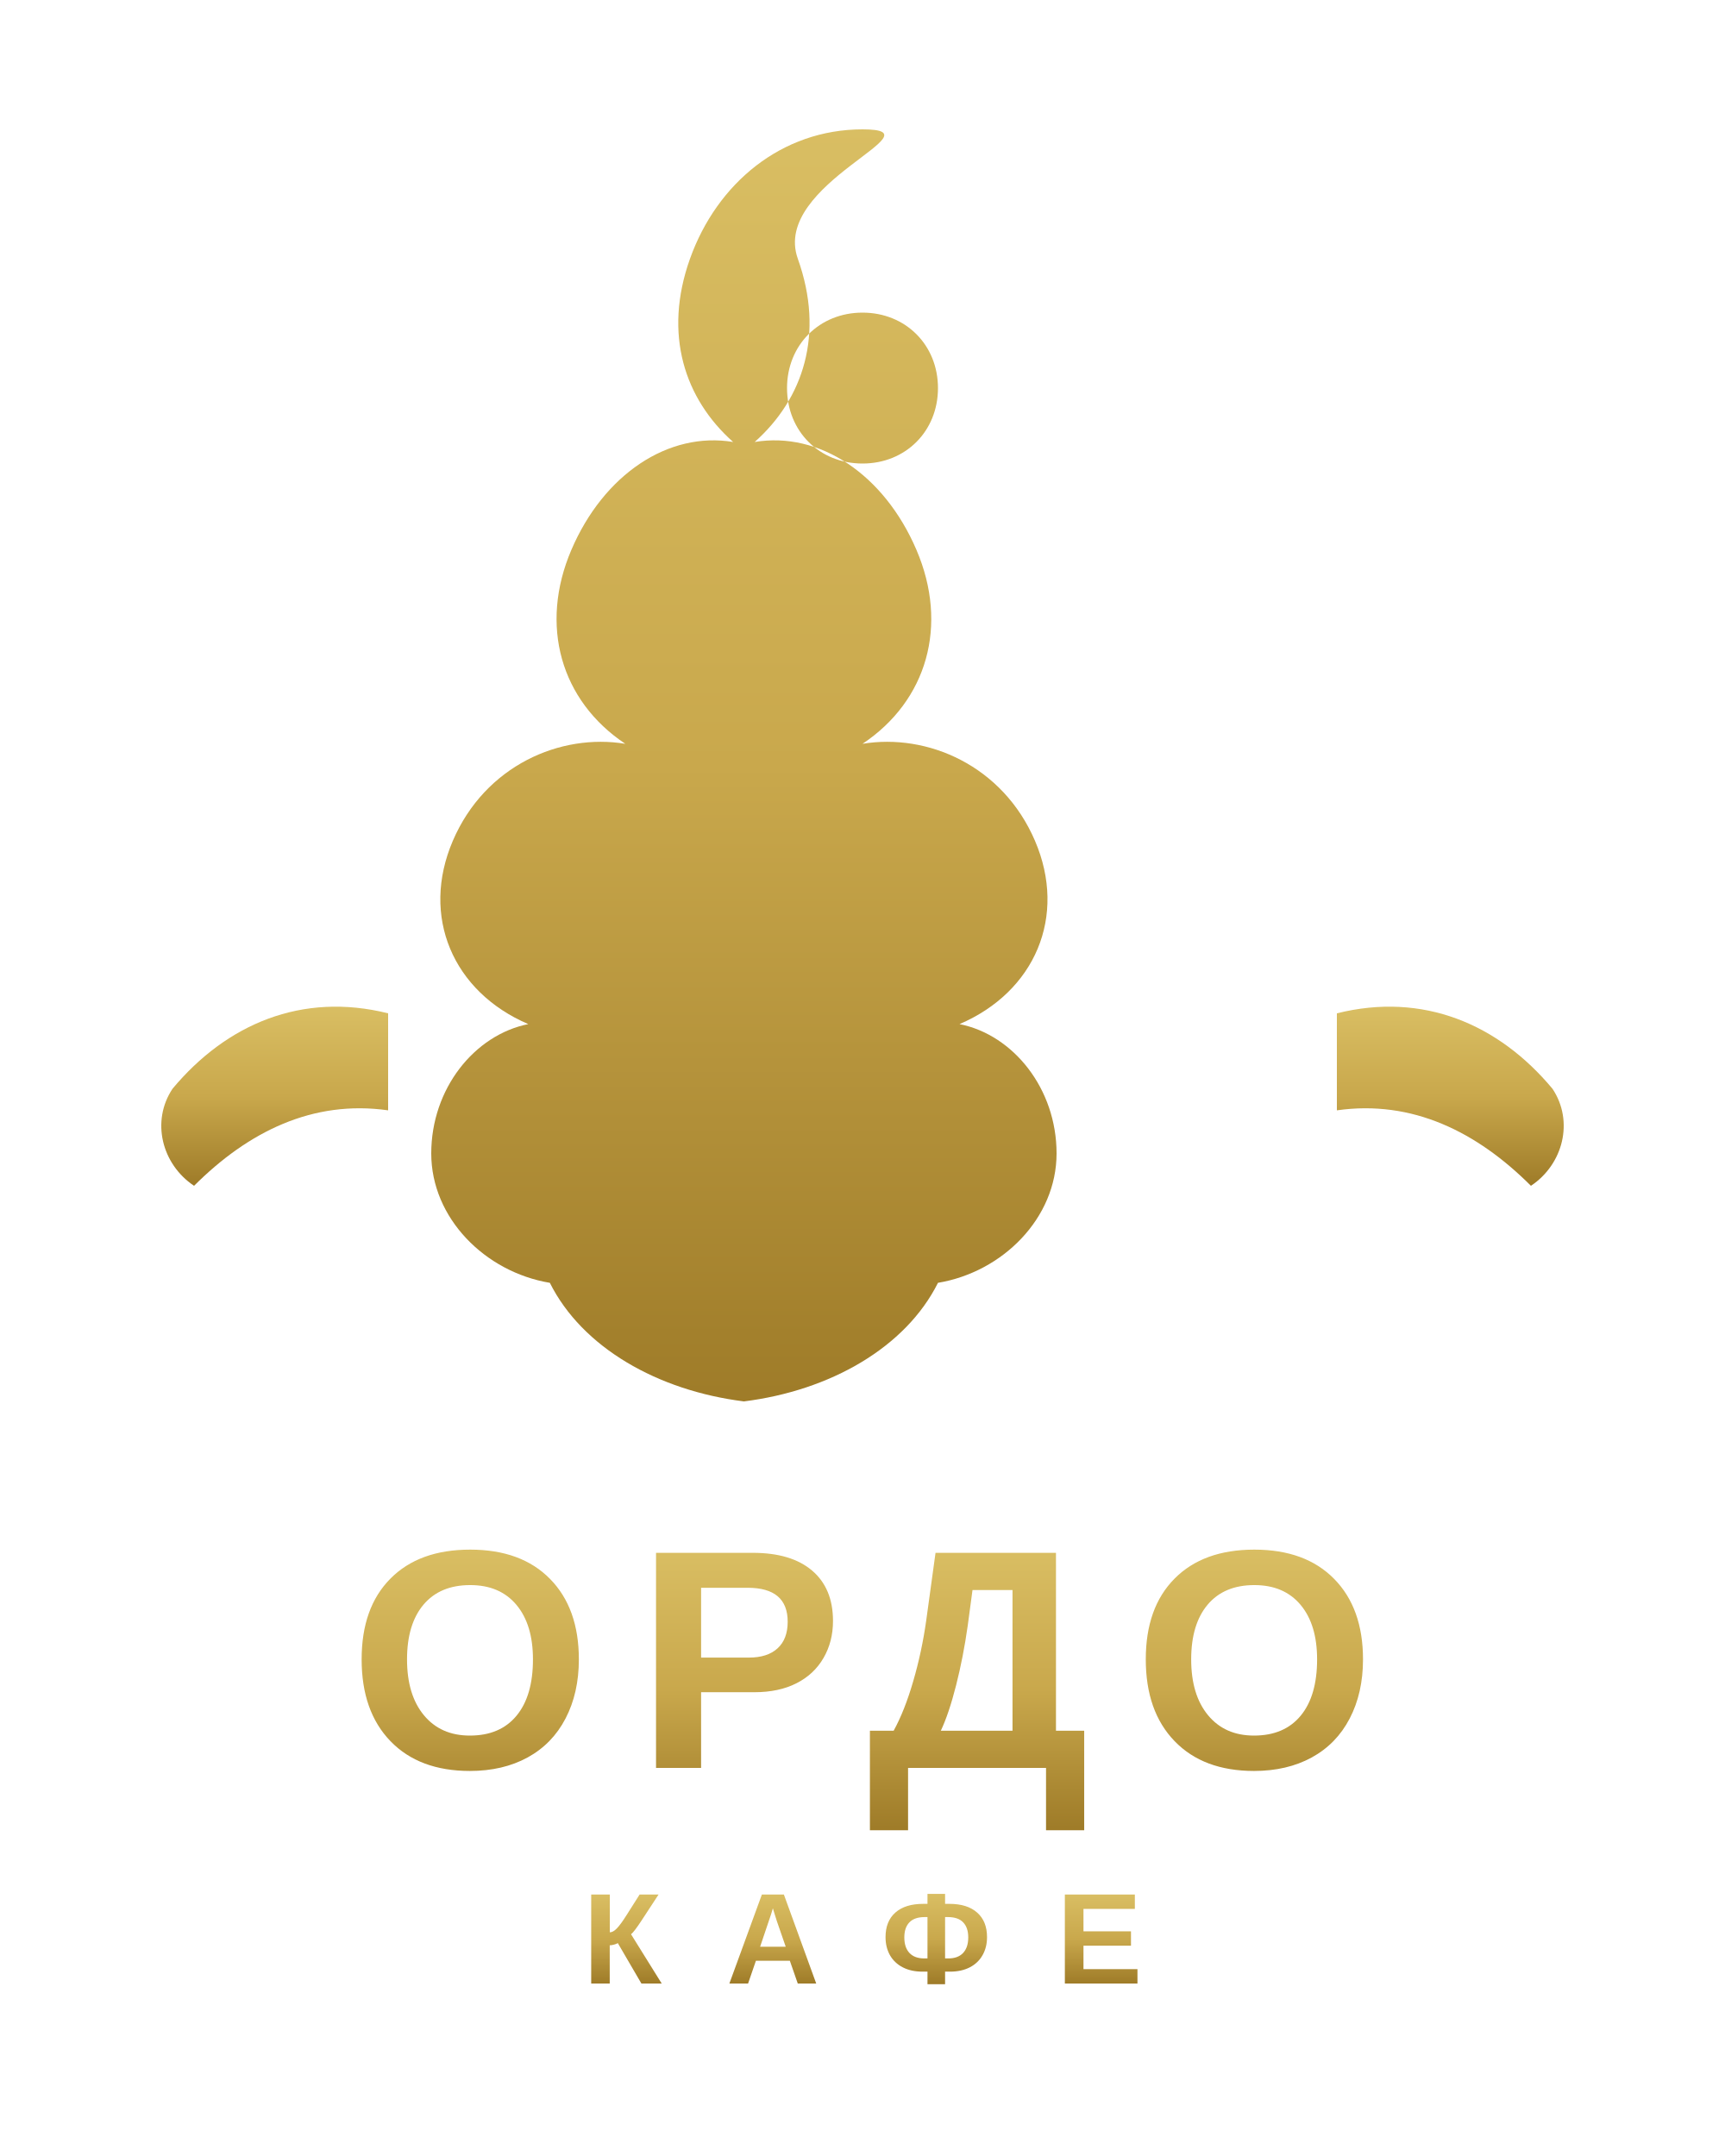
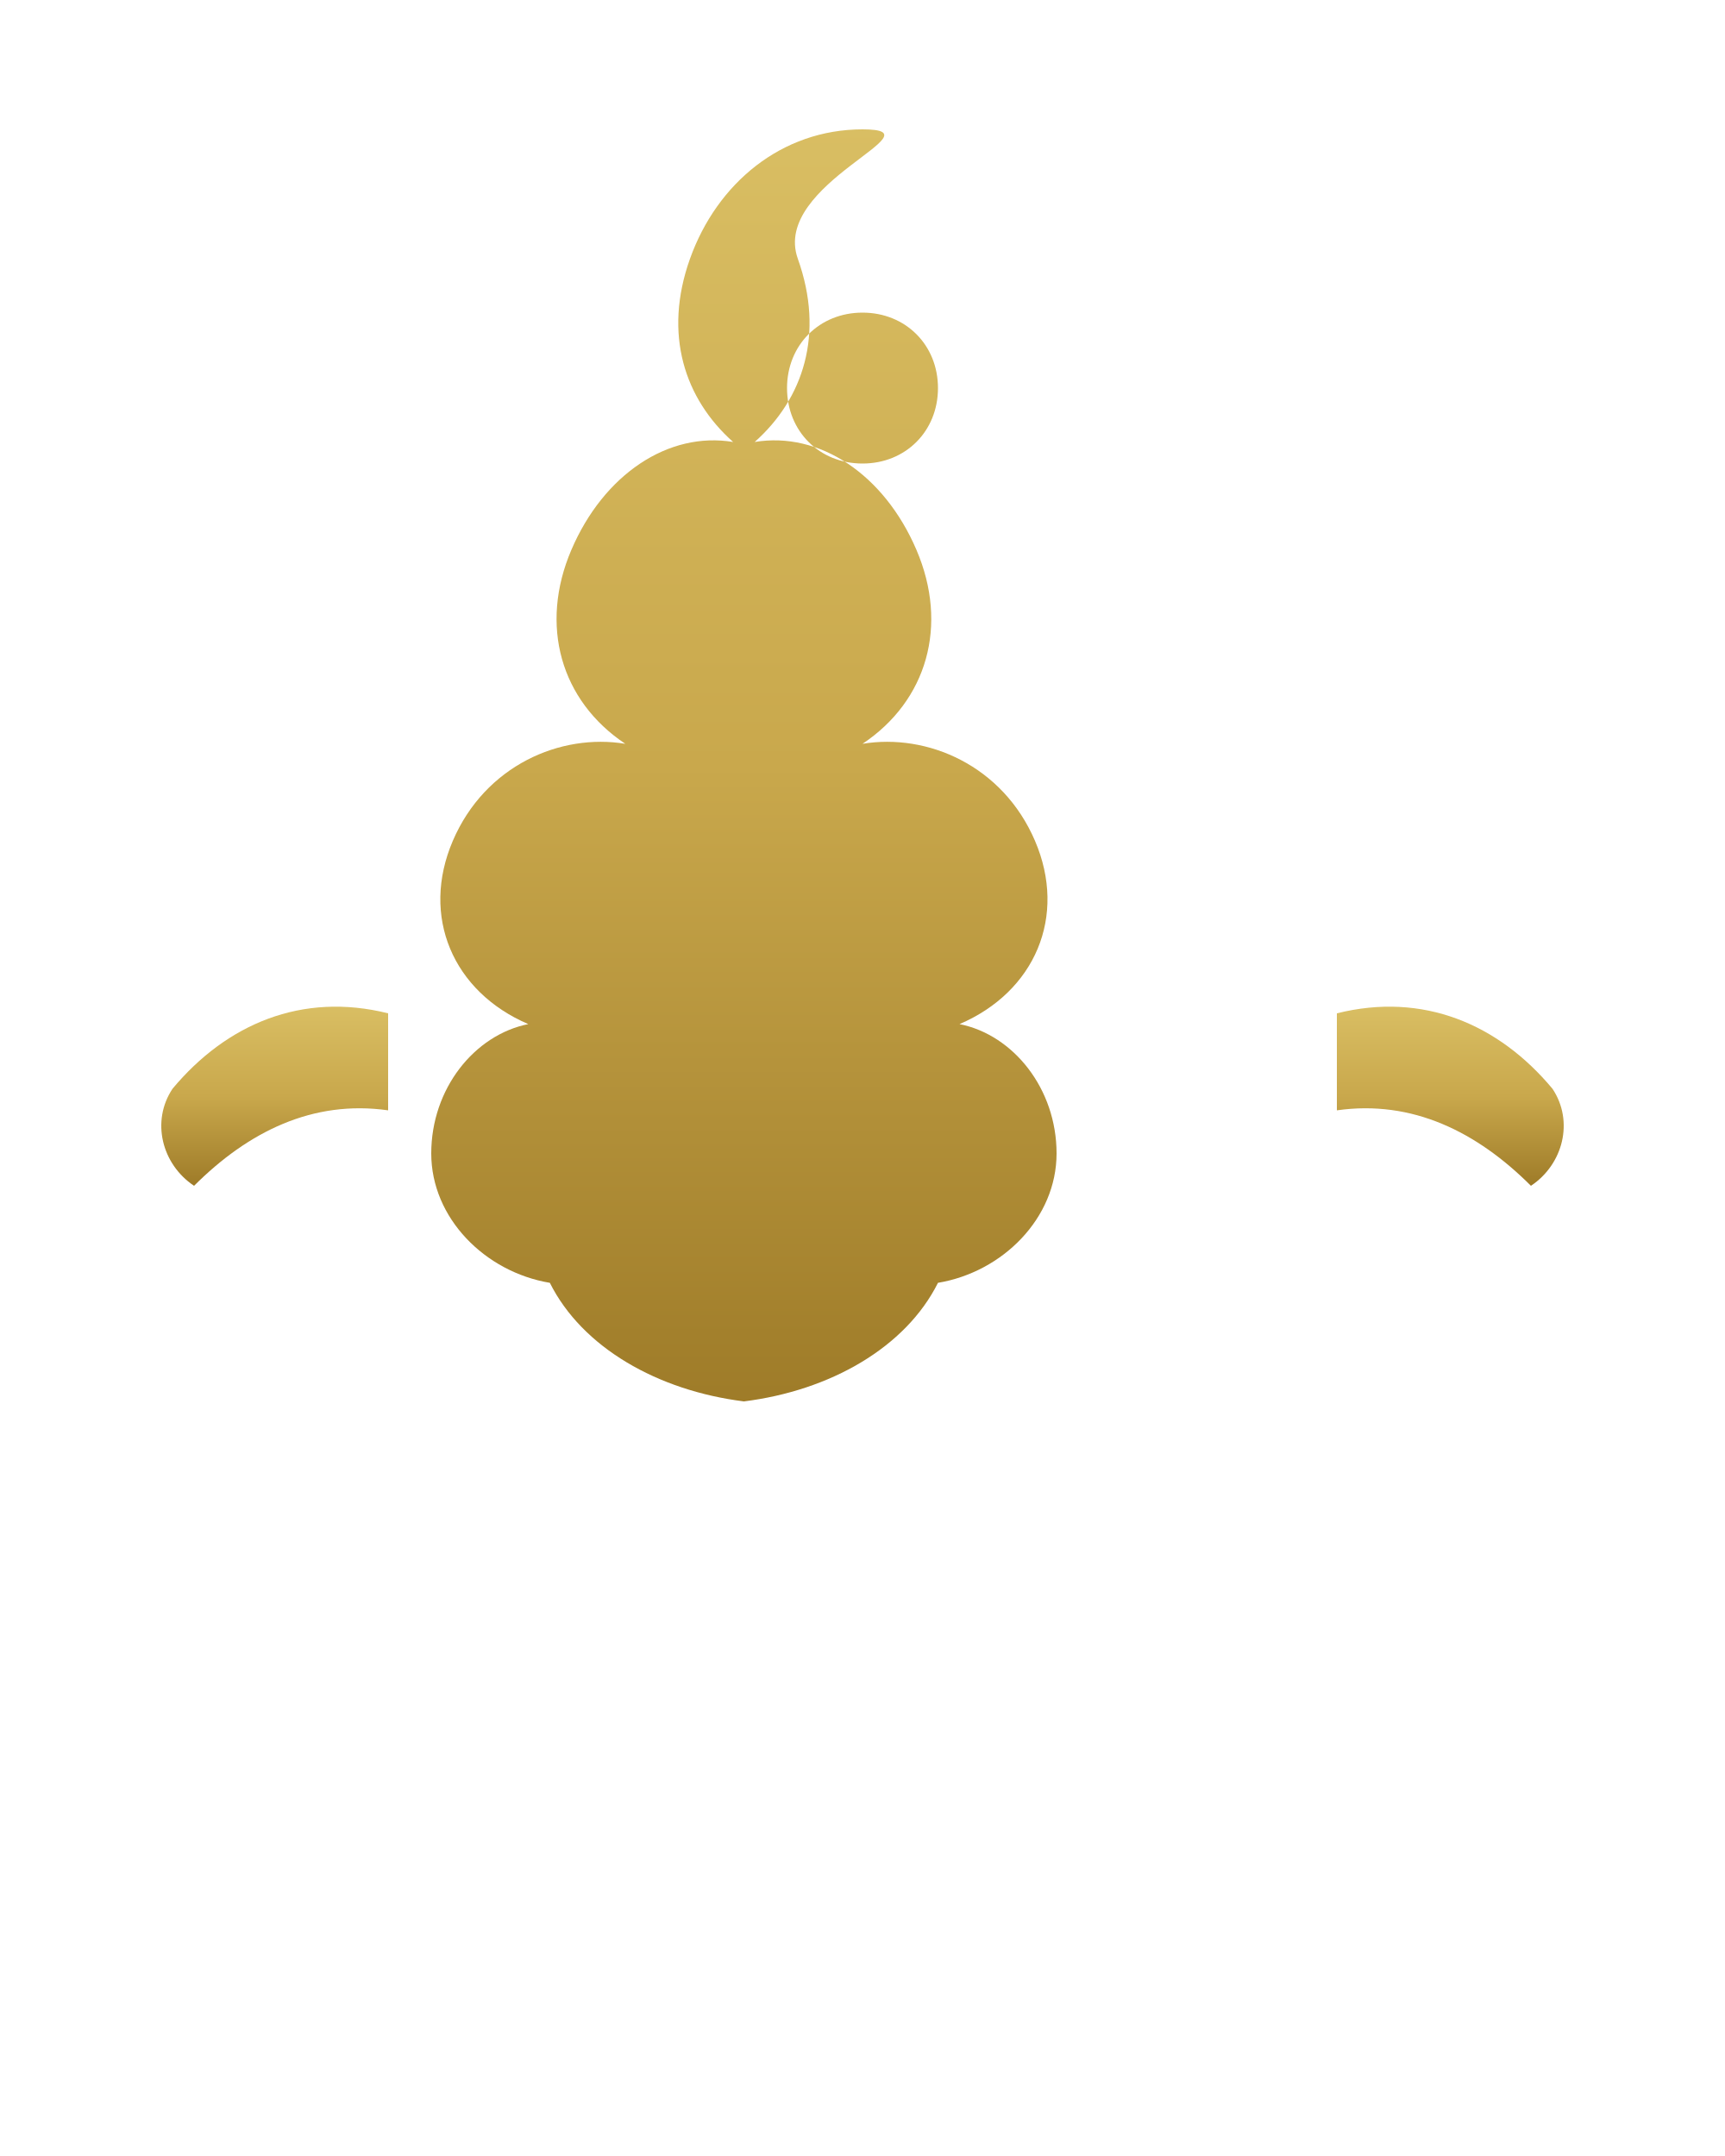
- <svg xmlns="http://www.w3.org/2000/svg" viewBox="0 0 320 400" role="img" aria-label="ОРДО КАФЕ">
+ <svg xmlns="http://www.w3.org/2000/svg" viewBox="0 0 320 400" role="img" aria-label="Тамак">
  <defs>
-     <linearGradient id="ordoGold" x1="0%" y1="0%" x2="0%" y2="100%">
+     <linearGradient id="brandGold" x1="0%" y1="0%" x2="0%" y2="100%">
      <stop offset="0%" stop-color="#D9BE63" />
      <stop offset="50%" stop-color="#C9A84C" />
      <stop offset="100%" stop-color="#9E7B28" />
    </linearGradient>
  </defs>
-   <g fill="url(#ordoGold)">
+   <g fill="url(#brandGold)">
    <path d="M160 24       C145 24 133 34 128 48       C123 62 127 74 136 82       C124 80 112 88 106 102       C100 116 104 130 116 138       C104 136 90 142 84 156       C78 170 84 184 98 190       C88 192 80 202 80 214       C80 226 90 236 102 238       C108 250 122 258 138 260       C154 258 168 250 174 238       C186 236 196 226 196 214       C196 202 188 192 178 190       C192 184 198 170 192 156       C186 142 172 136 160 138       C172 130 176 116 170 102       C164 88 152 80 140 82       C149 74 153 62 148 48       C143 34 175 24 160 24 Z       M160 58       C168 58 174 64 174 72       C174 80 168 86 160 86       C152 86 146 80 146 72       C146 64 152 58 160 58 Z" />
    <path d="M72 188 C56 184 42 190 32 202 C28 208 30 216 36 220 C46 210 58 204 72 206 Z" />
    <path d="M248 188 C264 184 278 190 288 202 C292 208 290 216 284 220 C274 210 262 204 248 206 Z" />
  </g>
-   <line x1="48" y1="268" x2="272" y2="268" stroke="url(#ordoGold)" stroke-width="2.2" stroke-linecap="round" />
-   <line x1="72" y1="278" x2="248" y2="278" stroke="url(#ordoGold)" stroke-width="1.4" stroke-linecap="round" opacity="0.9" />
-   <text x="160" y="328" text-anchor="middle" font-family="'Segoe UI', Arial, sans-serif" font-size="58" font-weight="700" letter-spacing="8" fill="url(#ordoGold)">ОРДО</text>
-   <text x="160" y="368" text-anchor="middle" font-family="'Segoe UI', Arial, sans-serif" font-size="24" font-weight="600" letter-spacing="12" fill="url(#ordoGold)">КАФЕ</text>
+   <line x1="48" y1="268" x2="272" y2="268" stroke="url(#brandGold)" stroke-width="2.2" stroke-linecap="round" />
+   <line x1="72" y1="278" x2="248" y2="278" stroke="url(#brandGold)" stroke-width="1.4" stroke-linecap="round" opacity="0.9" />
</svg>
